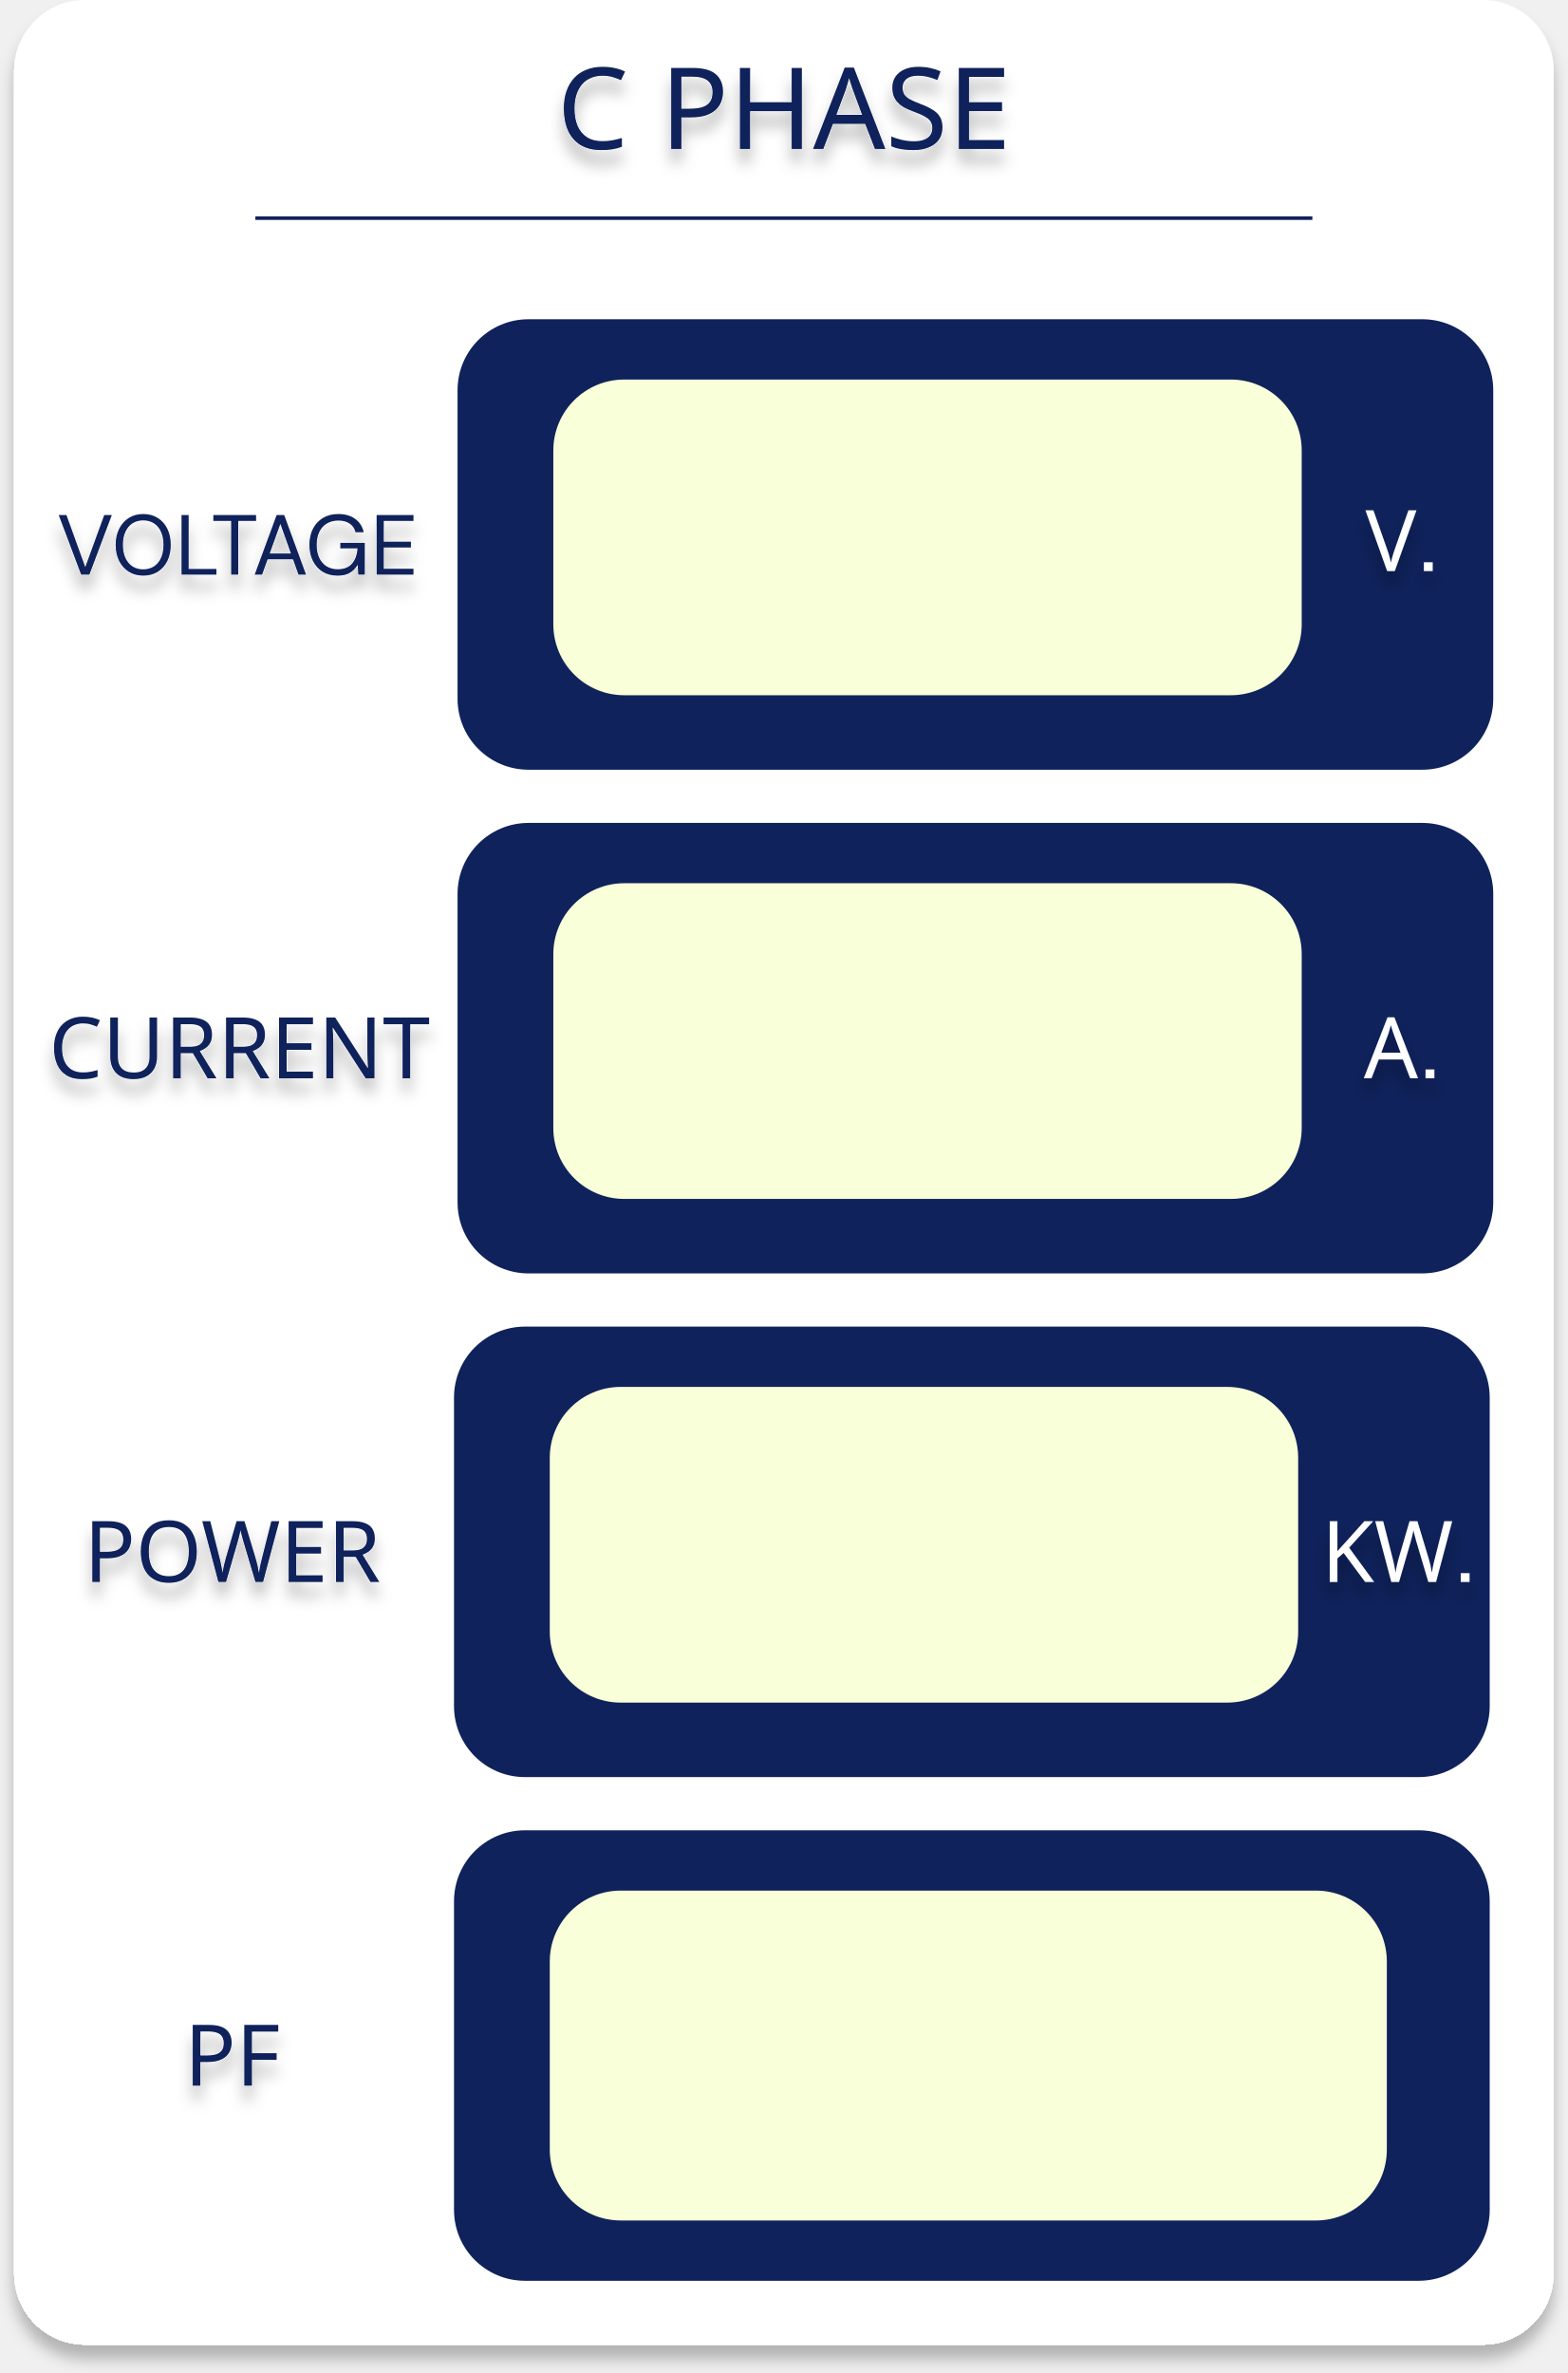
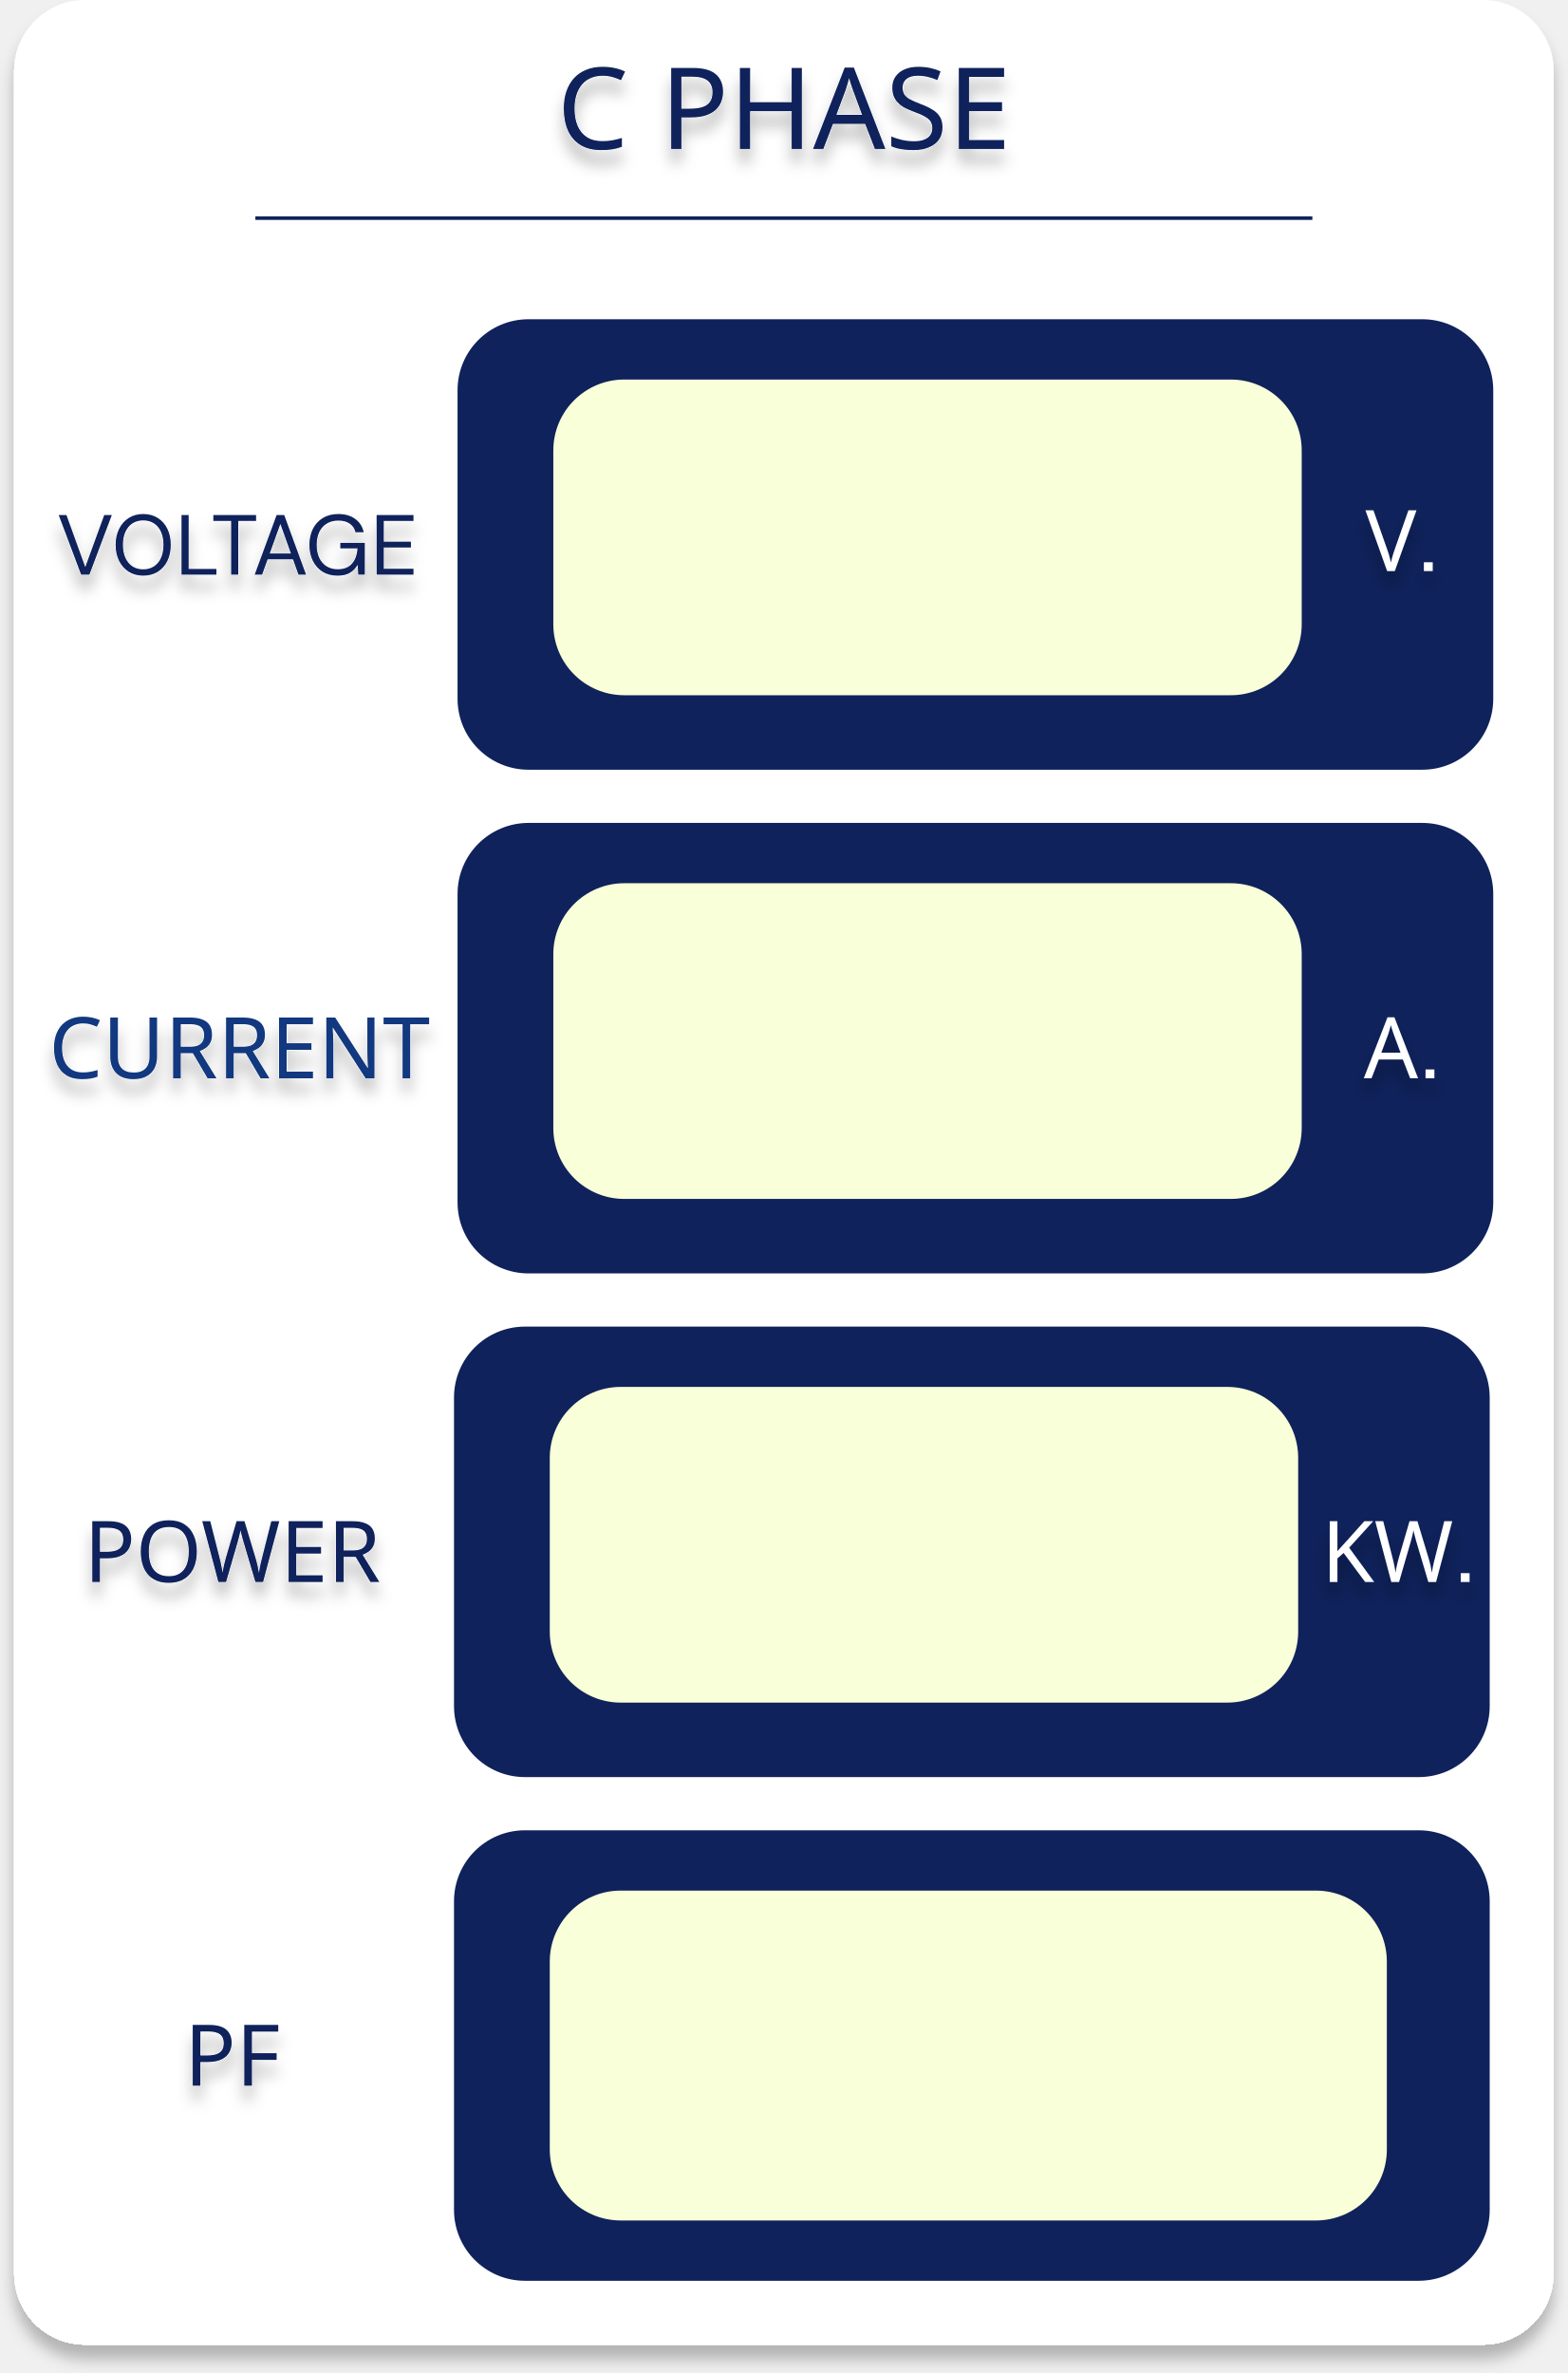
<svg xmlns="http://www.w3.org/2000/svg" width="100%" height="100%" viewBox="0 0 442 669" fill="none">
  <g filter="url(#filter0_d_45_45)">
    <rect x="4" width="434" height="661" rx="20" fill="white" />
  </g>
  <g filter="url(#filter1_d_45_45)">
    <path d="M169.896 21.36C168.68 21.36 167.581 21.573 166.6 22C165.619 22.405 164.787 23.013 164.104 23.824C163.421 24.613 162.899 25.584 162.536 26.736C162.173 27.867 161.992 29.147 161.992 30.576C161.992 32.453 162.28 34.085 162.856 35.472C163.453 36.859 164.328 37.925 165.48 38.672C166.653 39.419 168.115 39.792 169.864 39.792C170.867 39.792 171.816 39.707 172.712 39.536C173.608 39.365 174.483 39.152 175.336 38.896V41.392C174.483 41.712 173.597 41.947 172.68 42.096C171.784 42.245 170.707 42.32 169.448 42.32C167.123 42.32 165.181 41.84 163.624 40.88C162.067 39.92 160.893 38.555 160.104 36.784C159.336 35.013 158.952 32.933 158.952 30.544C158.952 28.816 159.187 27.237 159.656 25.808C160.147 24.379 160.851 23.141 161.768 22.096C162.707 21.051 163.859 20.251 165.224 19.696C166.589 19.12 168.157 18.832 169.928 18.832C171.101 18.832 172.232 18.949 173.32 19.184C174.408 19.419 175.379 19.749 176.232 20.176L175.08 22.608C174.376 22.288 173.587 22 172.712 21.744C171.859 21.488 170.92 21.36 169.896 21.36ZM195.277 19.152C198.264 19.152 200.44 19.739 201.805 20.912C203.17 22.085 203.853 23.739 203.853 25.872C203.853 26.811 203.693 27.717 203.373 28.592C203.074 29.445 202.573 30.213 201.869 30.896C201.165 31.579 200.226 32.123 199.053 32.528C197.88 32.912 196.44 33.104 194.733 33.104H192.109V42H189.229V19.152H195.277ZM195.021 21.616H192.109V30.64H194.413C195.864 30.64 197.069 30.491 198.029 30.192C198.989 29.872 199.704 29.371 200.173 28.688C200.642 28.005 200.877 27.109 200.877 26C200.877 24.528 200.408 23.429 199.469 22.704C198.53 21.979 197.048 21.616 195.021 21.616ZM226.076 42H223.196V31.344H211.484V42H208.604V19.152H211.484V28.816H223.196V19.152H226.076V42ZM246.659 42L243.907 34.928H234.851L232.131 42H229.219L238.147 19.056H240.739L249.635 42H246.659ZM240.483 25.456C240.419 25.285 240.312 24.976 240.163 24.528C240.013 24.08 239.864 23.621 239.715 23.152C239.587 22.661 239.48 22.288 239.395 22.032C239.288 22.459 239.171 22.896 239.043 23.344C238.936 23.771 238.819 24.165 238.691 24.528C238.584 24.891 238.488 25.2 238.403 25.456L235.811 32.368H243.043L240.483 25.456ZM265.72 35.888C265.72 37.253 265.39 38.416 264.728 39.376C264.067 40.315 263.118 41.04 261.88 41.552C260.664 42.064 259.224 42.32 257.56 42.32C256.707 42.32 255.886 42.277 255.096 42.192C254.328 42.107 253.624 41.989 252.984 41.84C252.344 41.669 251.779 41.467 251.288 41.232V38.48C252.056 38.821 253.006 39.131 254.136 39.408C255.288 39.685 256.472 39.824 257.688 39.824C258.819 39.824 259.768 39.675 260.536 39.376C261.304 39.077 261.88 38.651 262.264 38.096C262.648 37.541 262.84 36.891 262.84 36.144C262.84 35.397 262.68 34.768 262.36 34.256C262.04 33.744 261.486 33.275 260.696 32.848C259.928 32.4 258.851 31.931 257.464 31.44C256.483 31.077 255.619 30.693 254.872 30.288C254.147 29.861 253.539 29.381 253.048 28.848C252.558 28.315 252.184 27.707 251.928 27.024C251.694 26.341 251.576 25.552 251.576 24.656C251.576 23.44 251.886 22.405 252.504 21.552C253.123 20.677 253.976 20.005 255.064 19.536C256.174 19.067 257.443 18.832 258.872 18.832C260.131 18.832 261.283 18.949 262.328 19.184C263.374 19.419 264.323 19.728 265.176 20.112L264.28 22.576C263.491 22.235 262.627 21.947 261.688 21.712C260.771 21.477 259.811 21.36 258.808 21.36C257.848 21.36 257.048 21.499 256.408 21.776C255.768 22.053 255.288 22.448 254.968 22.96C254.648 23.451 254.488 24.027 254.488 24.688C254.488 25.456 254.648 26.096 254.968 26.608C255.288 27.12 255.811 27.579 256.536 27.984C257.262 28.389 258.243 28.827 259.48 29.296C260.824 29.787 261.955 30.32 262.872 30.896C263.811 31.451 264.515 32.123 264.984 32.912C265.475 33.701 265.72 34.693 265.72 35.888ZM283.091 42H270.323V19.152H283.091V21.68H273.203V28.816H282.515V31.312H273.203V39.472H283.091V42Z" fill="#0F225B" />
  </g>
  <g filter="url(#filter2_d_45_45)">
    <path d="M22.864 162L16.552 145.2H18.736L24.04 159.864L29.392 145.2H31.528L25.216 162H22.864ZM40.374 162.288C38.838 162.288 37.486 161.928 36.318 161.208C35.15 160.472 34.238 159.456 33.582 158.16C32.926 156.848 32.598 155.328 32.598 153.6C32.598 151.888 32.926 150.384 33.582 149.088C34.238 147.776 35.15 146.752 36.318 146.016C37.486 145.28 38.838 144.912 40.374 144.912C41.942 144.912 43.31 145.28 44.478 146.016C45.646 146.752 46.55 147.776 47.19 149.088C47.83 150.384 48.15 151.888 48.15 153.6C48.15 155.328 47.83 156.848 47.19 158.16C46.55 159.456 45.646 160.472 44.478 161.208C43.31 161.928 41.942 162.288 40.374 162.288ZM40.374 160.512C41.526 160.512 42.526 160.24 43.374 159.696C44.238 159.136 44.902 158.344 45.366 157.32C45.846 156.28 46.086 155.04 46.086 153.6C46.086 152.16 45.846 150.928 45.366 149.904C44.902 148.864 44.238 148.072 43.374 147.528C42.526 146.984 41.526 146.712 40.374 146.712C39.238 146.712 38.238 146.984 37.374 147.528C36.526 148.072 35.862 148.864 35.382 149.904C34.902 150.928 34.662 152.16 34.662 153.6C34.662 155.04 34.902 156.28 35.382 157.32C35.862 158.344 36.526 159.136 37.374 159.696C38.238 160.24 39.238 160.512 40.374 160.512ZM51.176 162V145.2H53.192V160.392H61.016V162H51.176ZM65.166 162V146.856H60.15V145.2H72.198V146.856H67.182V162H65.166ZM71.799 162L77.991 145.2H80.127L86.295 162H84.135L79.047 147.72L73.911 162H71.799ZM74.631 157.68L75.207 156.048H82.815L83.391 157.68H74.631ZM95.103 162.288C93.535 162.288 92.159 161.928 90.975 161.208C89.791 160.472 88.871 159.456 88.215 158.16C87.559 156.864 87.231 155.352 87.231 153.624C87.231 151.912 87.559 150.4 88.215 149.088C88.887 147.776 89.831 146.752 91.047 146.016C92.279 145.28 93.727 144.912 95.391 144.912C97.279 144.912 98.855 145.368 100.119 146.28C101.383 147.176 102.191 148.432 102.543 150.048H100.215C99.991 149.04 99.463 148.24 98.631 147.648C97.799 147.056 96.719 146.76 95.391 146.76C94.159 146.76 93.079 147.04 92.151 147.6C91.239 148.144 90.535 148.928 90.039 149.952C89.543 150.976 89.295 152.2 89.295 153.624C89.295 155.048 89.543 156.28 90.039 157.32C90.535 158.344 91.223 159.128 92.103 159.672C92.999 160.216 94.023 160.488 95.175 160.488C96.967 160.488 98.319 159.96 99.231 158.904C100.143 157.848 100.663 156.416 100.791 154.608H95.943V153.024H102.855V162H101.007L100.839 159.24C100.439 159.896 99.975 160.456 99.447 160.92C98.935 161.368 98.327 161.712 97.623 161.952C96.919 162.176 96.079 162.288 95.103 162.288ZM106.184 162V145.2H116.576V146.856H108.2V152.712H115.856V154.344H108.2V160.344H116.576V162H106.184Z" fill="#0F225B" />
  </g>
  <g filter="url(#filter3_d_45_45)">
-     <path d="M23.43 288.52C22.518 288.52 21.694 288.68 20.958 289C20.222 289.304 19.598 289.76 19.086 290.368C18.574 290.96 18.182 291.688 17.91 292.552C17.638 293.4 17.502 294.36 17.502 295.432C17.502 296.84 17.718 298.064 18.15 299.104C18.598 300.144 19.254 300.944 20.118 301.504C20.998 302.064 22.094 302.344 23.406 302.344C24.158 302.344 24.87 302.28 25.542 302.152C26.214 302.024 26.87 301.864 27.51 301.672V303.544C26.87 303.784 26.206 303.96 25.518 304.072C24.846 304.184 24.038 304.24 23.094 304.24C21.35 304.24 19.894 303.88 18.726 303.16C17.558 302.44 16.678 301.416 16.086 300.088C15.51 298.76 15.222 297.2 15.222 295.408C15.222 294.112 15.398 292.928 15.75 291.856C16.118 290.784 16.646 289.856 17.334 289.072C18.038 288.288 18.902 287.688 19.926 287.272C20.95 286.84 22.126 286.624 23.454 286.624C24.334 286.624 25.182 286.712 25.998 286.888C26.814 287.064 27.542 287.312 28.182 287.632L27.318 289.456C26.79 289.216 26.198 289 25.542 288.808C24.902 288.616 24.198 288.52 23.43 288.52ZM44.282 297.952C44.282 299.136 44.042 300.208 43.562 301.168C43.082 302.112 42.346 302.864 41.354 303.424C40.378 303.968 39.13 304.24 37.61 304.24C35.482 304.24 33.858 303.664 32.738 302.512C31.634 301.344 31.082 299.808 31.082 297.904V286.864H33.242V297.976C33.242 299.368 33.61 300.448 34.346 301.216C35.098 301.984 36.226 302.368 37.73 302.368C38.77 302.368 39.61 302.184 40.25 301.816C40.906 301.432 41.386 300.912 41.69 300.256C41.994 299.584 42.146 298.816 42.146 297.952V286.864H44.282V297.952ZM53.533 286.864C54.957 286.864 56.125 287.048 57.037 287.416C57.965 287.768 58.653 288.304 59.101 289.024C59.549 289.744 59.773 290.648 59.773 291.736C59.773 292.648 59.605 293.408 59.269 294.016C58.933 294.624 58.501 295.112 57.973 295.48C57.461 295.832 56.917 296.112 56.341 296.32L61.045 304H58.525L54.373 296.92H50.965V304H48.805V286.864H53.533ZM53.413 288.736H50.965V295.096H53.533C54.461 295.096 55.221 294.976 55.813 294.736C56.405 294.48 56.837 294.112 57.109 293.632C57.397 293.152 57.541 292.552 57.541 291.832C57.541 291.08 57.389 290.48 57.085 290.032C56.797 289.584 56.349 289.256 55.741 289.048C55.133 288.84 54.357 288.736 53.413 288.736ZM68.462 286.864C69.886 286.864 71.054 287.048 71.966 287.416C72.894 287.768 73.582 288.304 74.03 289.024C74.478 289.744 74.702 290.648 74.702 291.736C74.702 292.648 74.534 293.408 74.198 294.016C73.862 294.624 73.43 295.112 72.902 295.48C72.39 295.832 71.846 296.112 71.27 296.32L75.974 304H73.454L69.302 296.92H65.894V304H63.734V286.864H68.462ZM68.342 288.736H65.894V295.096H68.462C69.39 295.096 70.15 294.976 70.742 294.736C71.334 294.48 71.766 294.112 72.038 293.632C72.326 293.152 72.47 292.552 72.47 291.832C72.47 291.08 72.318 290.48 72.014 290.032C71.726 289.584 71.278 289.256 70.67 289.048C70.062 288.84 69.286 288.736 68.342 288.736ZM88.24 304H78.664V286.864H88.24V288.76H80.824V294.112H87.808V295.984H80.824V302.104H88.24V304ZM105.584 304H103.064L93.896 289.768H93.8C93.816 290.056 93.832 290.376 93.848 290.728C93.88 291.08 93.904 291.464 93.92 291.88C93.936 292.28 93.952 292.696 93.968 293.128C93.984 293.56 93.992 293.992 93.992 294.424V304H92V286.864H94.496L103.64 301.048H103.736C103.72 300.856 103.704 300.592 103.688 300.256C103.672 299.904 103.656 299.52 103.64 299.104C103.624 298.672 103.608 298.232 103.592 297.784C103.576 297.336 103.568 296.92 103.568 296.536V286.864H105.584V304ZM115.658 304H113.498V288.76H108.146V286.864H120.986V288.76H115.658V304Z" fill="#0F225B" />
+     <path d="M23.43 288.52C22.518 288.52 21.694 288.68 20.958 289C20.222 289.304 19.598 289.76 19.086 290.368C18.574 290.96 18.182 291.688 17.91 292.552C17.638 293.4 17.502 294.36 17.502 295.432C17.502 296.84 17.718 298.064 18.15 299.104C18.598 300.144 19.254 300.944 20.118 301.504C20.998 302.064 22.094 302.344 23.406 302.344C24.158 302.344 24.87 302.28 25.542 302.152C26.214 302.024 26.87 301.864 27.51 301.672V303.544C26.87 303.784 26.206 303.96 25.518 304.072C24.846 304.184 24.038 304.24 23.094 304.24C21.35 304.24 19.894 303.88 18.726 303.16C17.558 302.44 16.678 301.416 16.086 300.088C15.51 298.76 15.222 297.2 15.222 295.408C15.222 294.112 15.398 292.928 15.75 291.856C16.118 290.784 16.646 289.856 17.334 289.072C18.038 288.288 18.902 287.688 19.926 287.272C20.95 286.84 22.126 286.624 23.454 286.624C24.334 286.624 25.182 286.712 25.998 286.888C26.814 287.064 27.542 287.312 28.182 287.632L27.318 289.456C26.79 289.216 26.198 289 25.542 288.808C24.902 288.616 24.198 288.52 23.43 288.52ZM44.282 297.952C44.282 299.136 44.042 300.208 43.562 301.168C43.082 302.112 42.346 302.864 41.354 303.424C40.378 303.968 39.13 304.24 37.61 304.24C35.482 304.24 33.858 303.664 32.738 302.512C31.634 301.344 31.082 299.808 31.082 297.904V286.864H33.242V297.976C33.242 299.368 33.61 300.448 34.346 301.216C35.098 301.984 36.226 302.368 37.73 302.368C38.77 302.368 39.61 302.184 40.25 301.816C40.906 301.432 41.386 300.912 41.69 300.256C41.994 299.584 42.146 298.816 42.146 297.952V286.864H44.282V297.952ZM53.533 286.864C54.957 286.864 56.125 287.048 57.037 287.416C57.965 287.768 58.653 288.304 59.101 289.024C59.549 289.744 59.773 290.648 59.773 291.736C59.773 292.648 59.605 293.408 59.269 294.016C58.933 294.624 58.501 295.112 57.973 295.48C57.461 295.832 56.917 296.112 56.341 296.32L61.045 304H58.525L54.373 296.92H50.965V304H48.805V286.864H53.533ZM53.413 288.736H50.965V295.096H53.533C54.461 295.096 55.221 294.976 55.813 294.736C56.405 294.48 56.837 294.112 57.109 293.632C57.397 293.152 57.541 292.552 57.541 291.832C57.541 291.08 57.389 290.48 57.085 290.032C56.797 289.584 56.349 289.256 55.741 289.048C55.133 288.84 54.357 288.736 53.413 288.736ZM68.462 286.864C69.886 286.864 71.054 287.048 71.966 287.416C72.894 287.768 73.582 288.304 74.03 289.024C74.478 289.744 74.702 290.648 74.702 291.736C74.702 292.648 74.534 293.408 74.198 294.016C73.862 294.624 73.43 295.112 72.902 295.48C72.39 295.832 71.846 296.112 71.27 296.32L75.974 304H73.454L69.302 296.92H65.894V304H63.734V286.864H68.462ZM68.342 288.736H65.894V295.096H68.462C69.39 295.096 70.15 294.976 70.742 294.736C71.334 294.48 71.766 294.112 72.038 293.632C72.326 293.152 72.47 292.552 72.47 291.832C72.47 291.08 72.318 290.48 72.014 290.032C71.726 289.584 71.278 289.256 70.67 289.048C70.062 288.84 69.286 288.736 68.342 288.736ZM88.24 304H78.664V286.864H88.24V288.76H80.824V294.112H87.808V295.984H80.824V302.104H88.24V304ZM105.584 304H103.064L93.896 289.768H93.8C93.816 290.056 93.832 290.376 93.848 290.728C93.88 291.08 93.904 291.464 93.92 291.88C93.936 292.28 93.952 292.696 93.968 293.128C93.984 293.56 93.992 293.992 93.992 294.424V304H92V286.864H94.496L103.64 301.048H103.736C103.72 300.856 103.704 300.592 103.688 300.256C103.672 299.904 103.656 299.52 103.64 299.104C103.624 298.672 103.608 298.232 103.592 297.784C103.576 297.336 103.568 296.92 103.568 296.536V286.864H105.584V304ZM115.658 304H113.498V288.76H108.146V286.864H120.986V288.76H115.658V304Z" fill="#12387F" />
  </g>
  <g filter="url(#filter4_d_45_45)">
    <path d="M58.876 570.864C61.116 570.864 62.748 571.304 63.772 572.184C64.796 573.064 65.308 574.304 65.308 575.904C65.308 576.608 65.188 577.288 64.948 577.944C64.724 578.584 64.348 579.16 63.82 579.672C63.292 580.184 62.588 580.592 61.708 580.896C60.828 581.184 59.748 581.328 58.468 581.328H56.5V588H54.34V570.864H58.876ZM58.684 572.712H56.5V579.48H58.228C59.316 579.48 60.22 579.368 60.94 579.144C61.66 578.904 62.196 578.528 62.548 578.016C62.9 577.504 63.076 576.832 63.076 576C63.076 574.896 62.724 574.072 62.02 573.528C61.316 572.984 60.204 572.712 58.684 572.712ZM71.031 588H68.871V570.864H78.447V572.76H71.031V578.832H77.991V580.728H71.031V588Z" fill="#0F225B" />
  </g>
  <g filter="url(#filter5_d_45_45)">
    <path d="M30.552 428.864C32.791 428.864 34.423 429.304 35.447 430.184C36.471 431.064 36.983 432.304 36.983 433.904C36.983 434.608 36.864 435.288 36.623 435.944C36.4 436.584 36.023 437.16 35.495 437.672C34.968 438.184 34.264 438.592 33.383 438.896C32.504 439.184 31.424 439.328 30.143 439.328H28.175V446H26.015V428.864H30.552ZM30.36 430.712H28.175V437.48H29.904C30.991 437.48 31.895 437.368 32.615 437.144C33.336 436.904 33.871 436.528 34.224 436.016C34.575 435.504 34.752 434.832 34.752 434C34.752 432.896 34.4 432.072 33.696 431.528C32.992 430.984 31.88 430.712 30.36 430.712ZM55.499 437.408C55.499 438.736 55.331 439.944 54.995 441.032C54.659 442.104 54.155 443.032 53.483 443.816C52.827 444.6 52.003 445.2 51.011 445.616C50.035 446.032 48.899 446.24 47.603 446.24C46.259 446.24 45.091 446.032 44.099 445.616C43.107 445.184 42.283 444.584 41.627 443.816C40.971 443.032 40.483 442.096 40.163 441.008C39.843 439.92 39.683 438.712 39.683 437.384C39.683 435.624 39.971 434.088 40.547 432.776C41.123 431.464 41.995 430.44 43.163 429.704C44.347 428.968 45.835 428.6 47.627 428.6C49.339 428.6 50.779 428.968 51.947 429.704C53.115 430.424 53.995 431.448 54.587 432.776C55.195 434.088 55.499 435.632 55.499 437.408ZM41.963 437.408C41.963 438.848 42.163 440.088 42.563 441.128C42.963 442.168 43.579 442.968 44.411 443.528C45.259 444.088 46.323 444.368 47.603 444.368C48.899 444.368 49.955 444.088 50.771 443.528C51.603 442.968 52.219 442.168 52.619 441.128C53.019 440.088 53.219 438.848 53.219 437.408C53.219 435.248 52.771 433.56 51.875 432.344C50.979 431.112 49.563 430.496 47.627 430.496C46.331 430.496 45.259 430.776 44.411 431.336C43.579 431.88 42.963 432.672 42.563 433.712C42.163 434.736 41.963 435.968 41.963 437.408ZM78.742 428.864L74.182 446H71.998L68.662 434.768C68.566 434.432 68.47 434.088 68.374 433.736C68.278 433.384 68.19 433.048 68.11 432.728C68.03 432.408 67.958 432.136 67.894 431.912C67.846 431.672 67.814 431.496 67.798 431.384C67.782 431.496 67.75 431.672 67.702 431.912C67.67 432.136 67.614 432.408 67.534 432.728C67.454 433.048 67.366 433.392 67.27 433.76C67.19 434.112 67.094 434.472 66.982 434.84L63.742 446H61.558L57.022 428.864H59.278L61.942 439.328C62.038 439.696 62.126 440.064 62.206 440.432C62.286 440.784 62.358 441.136 62.422 441.488C62.502 441.824 62.566 442.152 62.614 442.472C62.662 442.792 62.71 443.104 62.758 443.408C62.806 443.088 62.854 442.76 62.902 442.424C62.966 442.088 63.038 441.744 63.118 441.392C63.198 441.024 63.286 440.656 63.382 440.288C63.478 439.92 63.574 439.56 63.67 439.208L66.694 428.864H68.926L72.07 439.28C72.182 439.648 72.286 440.024 72.382 440.408C72.478 440.776 72.566 441.136 72.646 441.488C72.726 441.84 72.79 442.184 72.838 442.52C72.902 442.84 72.958 443.136 73.006 443.408C73.054 443.008 73.118 442.592 73.198 442.16C73.278 441.712 73.374 441.248 73.486 440.768C73.598 440.288 73.718 439.8 73.846 439.304L76.486 428.864H78.742ZM90.951 446H81.375V428.864H90.951V430.76H83.535V436.112H90.519V437.984H83.535V444.104H90.951V446ZM99.439 428.864C100.863 428.864 102.031 429.048 102.943 429.416C103.871 429.768 104.559 430.304 105.007 431.024C105.455 431.744 105.679 432.648 105.679 433.736C105.679 434.648 105.511 435.408 105.175 436.016C104.839 436.624 104.407 437.112 103.879 437.48C103.367 437.832 102.823 438.112 102.247 438.32L106.951 446H104.431L100.279 438.92H96.871V446H94.711V428.864H99.439ZM99.319 430.736H96.871V437.096H99.439C100.367 437.096 101.127 436.976 101.719 436.736C102.311 436.48 102.743 436.112 103.015 435.632C103.303 435.152 103.447 434.552 103.447 433.832C103.447 433.08 103.295 432.48 102.991 432.032C102.703 431.584 102.255 431.256 101.647 431.048C101.039 430.84 100.263 430.736 99.319 430.736Z" fill="#0F225B" />
  </g>
  <rect x="129" y="90" width="292" height="127" rx="20" fill="#0F225B" />
  <rect x="156" y="107" width="211" height="89" rx="20" fill="#F9FFD9" />
  <rect x="128" y="374" width="292" height="127" rx="20" fill="#0F225B" />
  <rect x="155" y="391" width="211" height="89" rx="20" fill="#F9FFD9" />
  <rect x="128" y="516" width="292" height="127" rx="20" fill="#0F225B" />
  <rect x="155" y="533" width="236" height="93" rx="20" fill="#F9FFD9" />
  <rect x="129" y="232" width="292" height="127" rx="20" fill="#0F225B" />
  <rect x="156" y="249" width="211" height="89" rx="20" fill="#F9FFD9" />
  <g filter="url(#filter6_d_45_45)">
    <path d="M399.365 143.864L393.245 161H391.085L384.965 143.864H387.221L391.085 154.856C391.261 155.32 391.413 155.768 391.541 156.2C391.669 156.632 391.781 157.048 391.877 157.448C391.989 157.832 392.085 158.216 392.165 158.6C392.245 158.216 392.333 157.824 392.429 157.424C392.541 157.024 392.661 156.608 392.789 156.176C392.933 155.744 393.085 155.288 393.245 154.808L397.085 143.864H399.365ZM403.938 158.504V161H401.441V158.504H403.938Z" fill="white" />
  </g>
  <g filter="url(#filter7_d_45_45)">
    <path d="M397.576 304L395.512 298.696H388.72L386.68 304H384.496L391.192 286.792H393.136L399.808 304H397.576ZM392.944 291.592C392.896 291.464 392.816 291.232 392.704 290.896C392.592 290.56 392.48 290.216 392.368 289.864C392.272 289.496 392.192 289.216 392.128 289.024C392.048 289.344 391.96 289.672 391.864 290.008C391.784 290.328 391.696 290.624 391.6 290.896C391.52 291.168 391.448 291.4 391.384 291.592L389.44 296.776H394.864L392.944 291.592ZM404.406 301.504V304H401.91V301.504H404.406Z" fill="white" />
  </g>
  <g filter="url(#filter8_d_45_45)">
    <path d="M387.43 446H384.886L378.814 437.816L377.062 439.352V446H374.902V428.864H377.062V437.312C377.542 436.768 378.03 436.224 378.526 435.68C379.022 435.136 379.518 434.592 380.014 434.048L384.646 428.864H387.166L380.374 436.328L387.43 446ZM409.442 428.864L404.882 446H402.698L399.362 434.768C399.266 434.432 399.17 434.088 399.074 433.736C398.978 433.384 398.89 433.048 398.81 432.728C398.73 432.408 398.658 432.136 398.594 431.912C398.546 431.672 398.514 431.496 398.498 431.384C398.482 431.496 398.45 431.672 398.402 431.912C398.37 432.136 398.314 432.408 398.234 432.728C398.154 433.048 398.066 433.392 397.97 433.76C397.89 434.112 397.794 434.472 397.682 434.84L394.442 446H392.258L387.722 428.864H389.978L392.642 439.328C392.738 439.696 392.826 440.064 392.906 440.432C392.986 440.784 393.058 441.136 393.122 441.488C393.202 441.824 393.266 442.152 393.314 442.472C393.362 442.792 393.41 443.104 393.458 443.408C393.506 443.088 393.554 442.76 393.602 442.424C393.666 442.088 393.738 441.744 393.818 441.392C393.898 441.024 393.986 440.656 394.082 440.288C394.178 439.92 394.274 439.56 394.37 439.208L397.394 428.864H399.626L402.77 439.28C402.882 439.648 402.986 440.024 403.082 440.408C403.178 440.776 403.266 441.136 403.346 441.488C403.426 441.84 403.49 442.184 403.538 442.52C403.602 442.84 403.658 443.136 403.706 443.408C403.754 443.008 403.818 442.592 403.898 442.16C403.978 441.712 404.074 441.248 404.186 440.768C404.298 440.288 404.418 439.8 404.546 439.304L407.186 428.864H409.442ZM414.328 443.504V446H411.832V443.504H414.328Z" fill="white" />
  </g>
  <line x1="71.997" y1="61.5" x2="370.003" y2="61.5" stroke="#0F225B" />
  <defs>
    <filter id="filter0_d_45_45" x="0" y="0" width="442" height="669" filterUnits="userSpaceOnUse" color-interpolation-filters="sRGB">
      <feFlood flood-opacity="0" result="BackgroundImageFix" />
      <feColorMatrix in="SourceAlpha" type="matrix" values="0 0 0 0 0 0 0 0 0 0 0 0 0 0 0 0 0 0 127 0" result="hardAlpha" />
      <feOffset dy="4" />
      <feGaussianBlur stdDeviation="2" />
      <feComposite in2="hardAlpha" operator="out" />
      <feColorMatrix type="matrix" values="0 0 0 0 0 0 0 0 0 0 0 0 0 0 0 0 0 0 0.25 0" />
      <feBlend mode="normal" in2="BackgroundImageFix" result="effect1_dropShadow_45_45" />
      <feBlend mode="normal" in="SourceGraphic" in2="effect1_dropShadow_45_45" result="shape" />
    </filter>
    <filter id="filter1_d_45_45" x="154.952" y="18.832" width="132.139" height="31.488" filterUnits="userSpaceOnUse" color-interpolation-filters="sRGB">
      <feFlood flood-opacity="0" result="BackgroundImageFix" />
      <feColorMatrix in="SourceAlpha" type="matrix" values="0 0 0 0 0 0 0 0 0 0 0 0 0 0 0 0 0 0 127 0" result="hardAlpha" />
      <feOffset dy="4" />
      <feGaussianBlur stdDeviation="2" />
      <feComposite in2="hardAlpha" operator="out" />
      <feColorMatrix type="matrix" values="0 0 0 0 0 0 0 0 0 0 0 0 0 0 0 0 0 0 0.25 0" />
      <feBlend mode="normal" in2="BackgroundImageFix" result="effect1_dropShadow_45_45" />
      <feBlend mode="normal" in="SourceGraphic" in2="effect1_dropShadow_45_45" result="shape" />
    </filter>
    <filter id="filter2_d_45_45" x="12.552" y="144.912" width="108.024" height="25.376" filterUnits="userSpaceOnUse" color-interpolation-filters="sRGB">
      <feFlood flood-opacity="0" result="BackgroundImageFix" />
      <feColorMatrix in="SourceAlpha" type="matrix" values="0 0 0 0 0 0 0 0 0 0 0 0 0 0 0 0 0 0 127 0" result="hardAlpha" />
      <feOffset dy="4" />
      <feGaussianBlur stdDeviation="2" />
      <feComposite in2="hardAlpha" operator="out" />
      <feColorMatrix type="matrix" values="0 0 0 0 0 0 0 0 0 0 0 0 0 0 0 0 0 0 0.25 0" />
      <feBlend mode="normal" in2="BackgroundImageFix" result="effect1_dropShadow_45_45" />
      <feBlend mode="normal" in="SourceGraphic" in2="effect1_dropShadow_45_45" result="shape" />
    </filter>
    <filter id="filter3_d_45_45" x="11.222" y="286.624" width="113.764" height="25.616" filterUnits="userSpaceOnUse" color-interpolation-filters="sRGB">
      <feFlood flood-opacity="0" result="BackgroundImageFix" />
      <feColorMatrix in="SourceAlpha" type="matrix" values="0 0 0 0 0 0 0 0 0 0 0 0 0 0 0 0 0 0 127 0" result="hardAlpha" />
      <feOffset dy="4" />
      <feGaussianBlur stdDeviation="2" />
      <feComposite in2="hardAlpha" operator="out" />
      <feColorMatrix type="matrix" values="0 0 0 0 0 0 0 0 0 0 0 0 0 0 0 0 0 0 0.25 0" />
      <feBlend mode="normal" in2="BackgroundImageFix" result="effect1_dropShadow_45_45" />
      <feBlend mode="normal" in="SourceGraphic" in2="effect1_dropShadow_45_45" result="shape" />
    </filter>
    <filter id="filter4_d_45_45" x="50.34" y="570.864" width="32.107" height="25.136" filterUnits="userSpaceOnUse" color-interpolation-filters="sRGB">
      <feFlood flood-opacity="0" result="BackgroundImageFix" />
      <feColorMatrix in="SourceAlpha" type="matrix" values="0 0 0 0 0 0 0 0 0 0 0 0 0 0 0 0 0 0 127 0" result="hardAlpha" />
      <feOffset dy="4" />
      <feGaussianBlur stdDeviation="2" />
      <feComposite in2="hardAlpha" operator="out" />
      <feColorMatrix type="matrix" values="0 0 0 0 0 0 0 0 0 0 0 0 0 0 0 0 0 0 0.25 0" />
      <feBlend mode="normal" in2="BackgroundImageFix" result="effect1_dropShadow_45_45" />
      <feBlend mode="normal" in="SourceGraphic" in2="effect1_dropShadow_45_45" result="shape" />
    </filter>
    <filter id="filter5_d_45_45" x="22.015" y="428.6" width="88.935" height="25.64" filterUnits="userSpaceOnUse" color-interpolation-filters="sRGB">
      <feFlood flood-opacity="0" result="BackgroundImageFix" />
      <feColorMatrix in="SourceAlpha" type="matrix" values="0 0 0 0 0 0 0 0 0 0 0 0 0 0 0 0 0 0 127 0" result="hardAlpha" />
      <feOffset dy="4" />
      <feGaussianBlur stdDeviation="2" />
      <feComposite in2="hardAlpha" operator="out" />
      <feColorMatrix type="matrix" values="0 0 0 0 0 0 0 0 0 0 0 0 0 0 0 0 0 0 0.25 0" />
      <feBlend mode="normal" in2="BackgroundImageFix" result="effect1_dropShadow_45_45" />
      <feBlend mode="normal" in="SourceGraphic" in2="effect1_dropShadow_45_45" result="shape" />
    </filter>
    <filter id="filter6_d_45_45" x="380.965" y="143.864" width="26.973" height="25.136" filterUnits="userSpaceOnUse" color-interpolation-filters="sRGB">
      <feFlood flood-opacity="0" result="BackgroundImageFix" />
      <feColorMatrix in="SourceAlpha" type="matrix" values="0 0 0 0 0 0 0 0 0 0 0 0 0 0 0 0 0 0 127 0" result="hardAlpha" />
      <feOffset dy="4" />
      <feGaussianBlur stdDeviation="2" />
      <feComposite in2="hardAlpha" operator="out" />
      <feColorMatrix type="matrix" values="0 0 0 0 0 0 0 0 0 0 0 0 0 0 0 0 0 0 0.25 0" />
      <feBlend mode="normal" in2="BackgroundImageFix" result="effect1_dropShadow_45_45" />
      <feBlend mode="normal" in="SourceGraphic" in2="effect1_dropShadow_45_45" result="shape" />
    </filter>
    <filter id="filter7_d_45_45" x="380.496" y="286.792" width="27.91" height="25.208" filterUnits="userSpaceOnUse" color-interpolation-filters="sRGB">
      <feFlood flood-opacity="0" result="BackgroundImageFix" />
      <feColorMatrix in="SourceAlpha" type="matrix" values="0 0 0 0 0 0 0 0 0 0 0 0 0 0 0 0 0 0 127 0" result="hardAlpha" />
      <feOffset dy="4" />
      <feGaussianBlur stdDeviation="2" />
      <feComposite in2="hardAlpha" operator="out" />
      <feColorMatrix type="matrix" values="0 0 0 0 0 0 0 0 0 0 0 0 0 0 0 0 0 0 0.25 0" />
      <feBlend mode="normal" in2="BackgroundImageFix" result="effect1_dropShadow_45_45" />
      <feBlend mode="normal" in="SourceGraphic" in2="effect1_dropShadow_45_45" result="shape" />
    </filter>
    <filter id="filter8_d_45_45" x="370.902" y="428.864" width="47.426" height="25.136" filterUnits="userSpaceOnUse" color-interpolation-filters="sRGB">
      <feFlood flood-opacity="0" result="BackgroundImageFix" />
      <feColorMatrix in="SourceAlpha" type="matrix" values="0 0 0 0 0 0 0 0 0 0 0 0 0 0 0 0 0 0 127 0" result="hardAlpha" />
      <feOffset dy="4" />
      <feGaussianBlur stdDeviation="2" />
      <feComposite in2="hardAlpha" operator="out" />
      <feColorMatrix type="matrix" values="0 0 0 0 0 0 0 0 0 0 0 0 0 0 0 0 0 0 0.25 0" />
      <feBlend mode="normal" in2="BackgroundImageFix" result="effect1_dropShadow_45_45" />
      <feBlend mode="normal" in="SourceGraphic" in2="effect1_dropShadow_45_45" result="shape" />
    </filter>
  </defs>
</svg>
